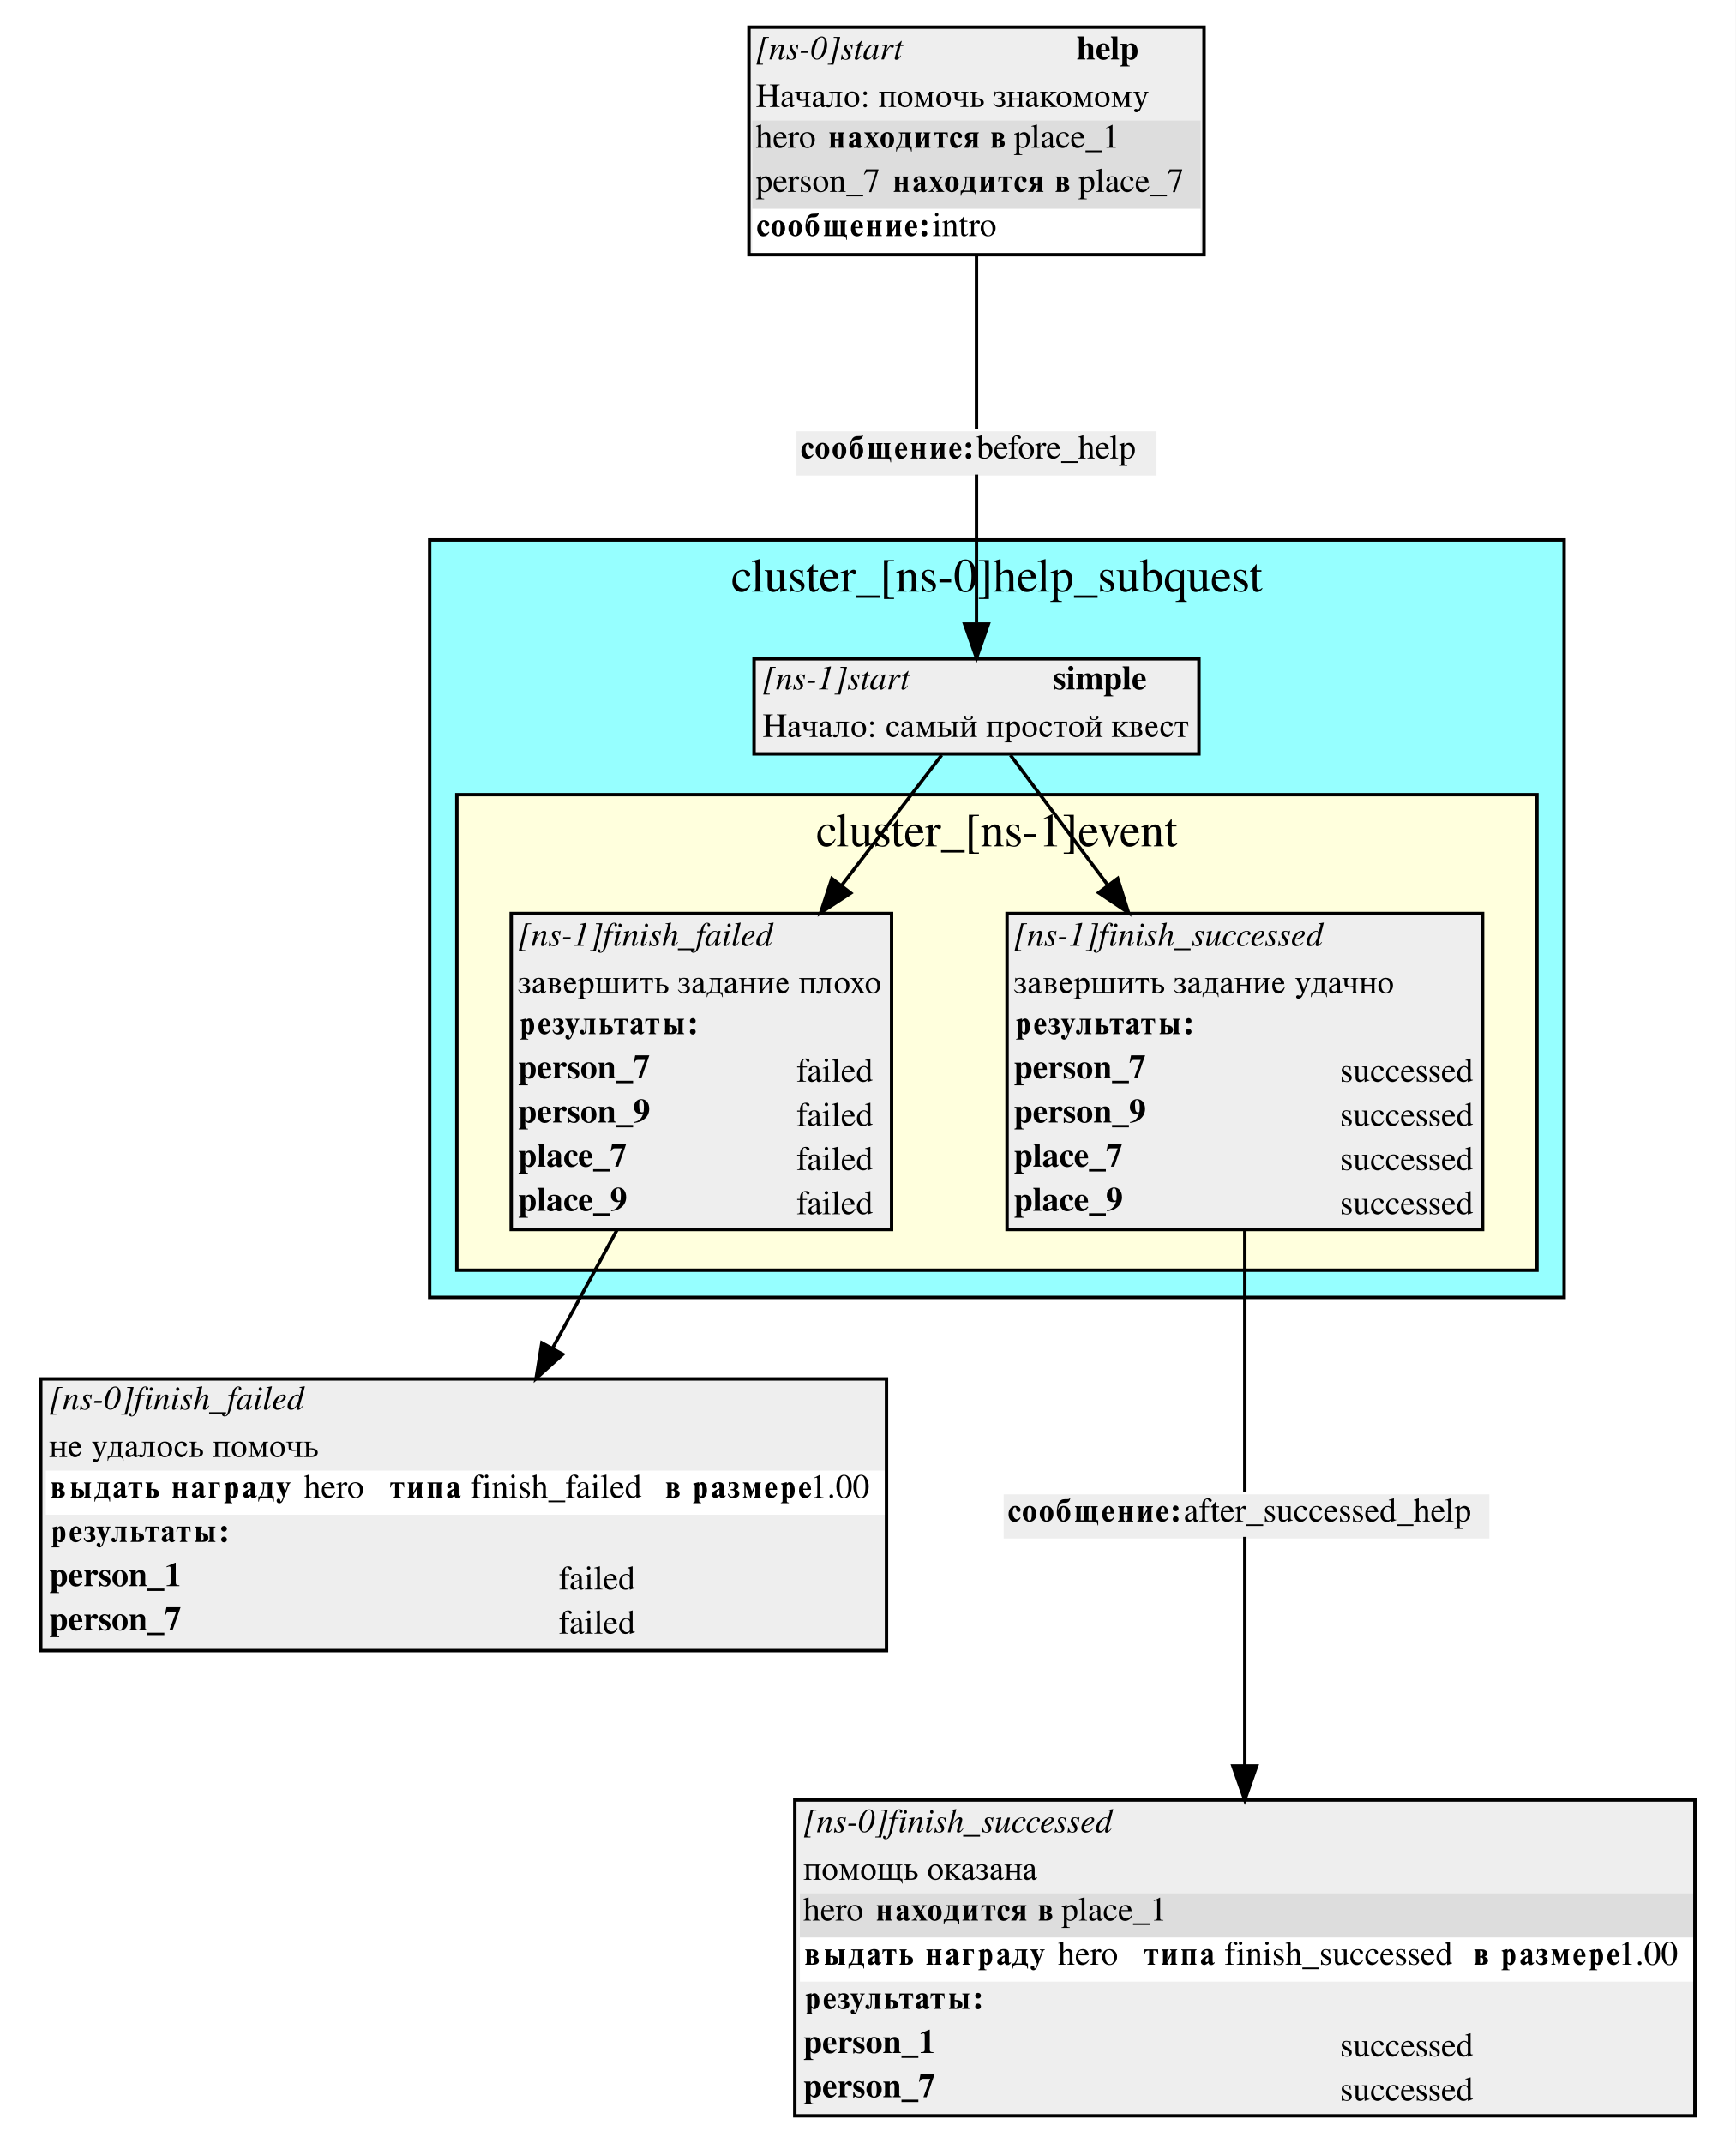
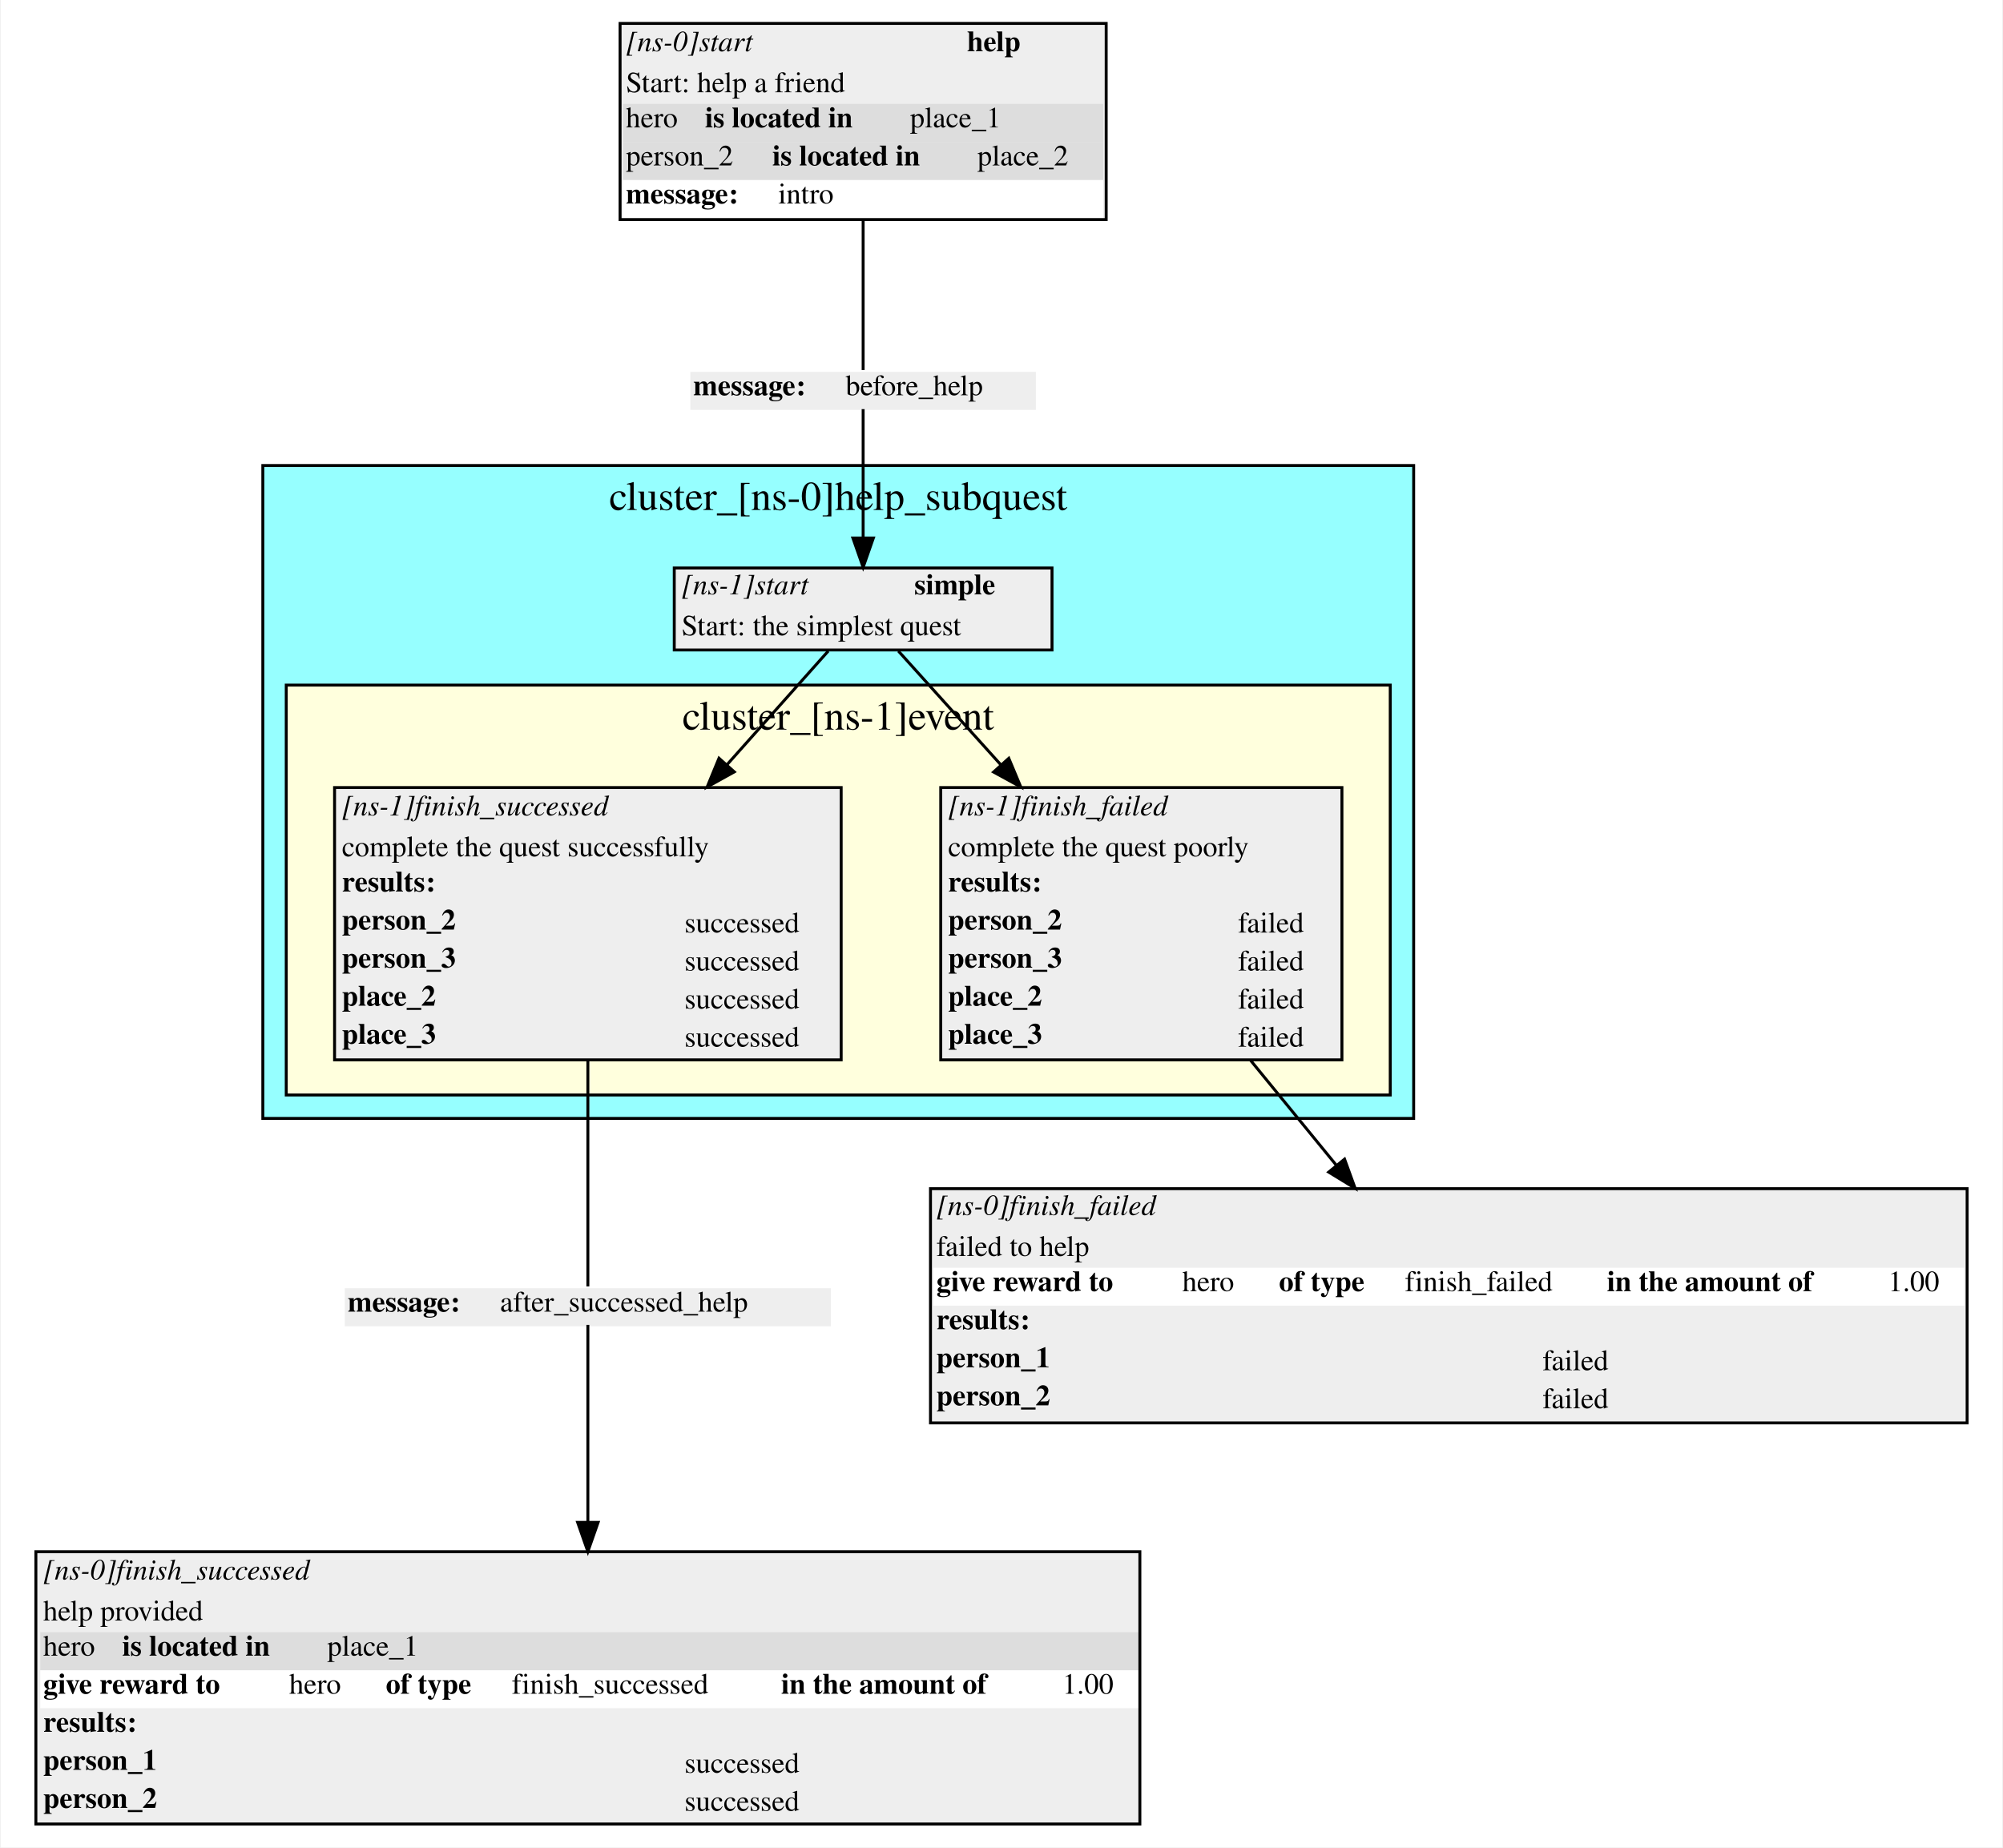
- <svg xmlns="http://www.w3.org/2000/svg" width="511pt" height="631pt" viewBox="0.00 0.00 511.00 631.00">
+ <svg xmlns="http://www.w3.org/2000/svg" width="684pt" height="631pt" viewBox="0.00 0.00 683.50 631.00">
  <g id="graph0" class="graph" transform="scale(1 1) rotate(0) translate(4 627)">
-     <polygon fill="white" stroke="none" points="-4,4 -4,-627 507,-627 507,4 -4,4" />
+     <polygon fill="white" stroke="transparent" points="-4,4 -4,-627 679.5,-627 679.5,4 -4,4" />
    <g id="clust1" class="cluster">
-       <polygon fill="#96ffff" stroke="black" points="122.5,-245 122.5,-468 456.5,-468 456.5,-245 122.5,-245" />
-       <text text-anchor="middle" x="289.5" y="-452.8" font-family="Times,serif" font-size="14.00">cluster_[ns-0]help_subquest</text>
+       <polygon fill="#96ffff" stroke="black" points="85.5,-245 85.5,-468 478.5,-468 478.5,-245 85.5,-245" />
+       <text text-anchor="middle" x="282" y="-452.8" font-family="Times,serif" font-size="14.00">cluster_[ns-0]help_subquest</text>
    </g>
    <g id="clust2" class="cluster">
-       <polygon fill="#ffffdd" stroke="black" points="130.5,-253 130.5,-393 448.5,-393 448.5,-253 130.5,-253" />
-       <text text-anchor="middle" x="289.5" y="-377.8" font-family="Times,serif" font-size="14.00">cluster_[ns-1]event</text>
+       <polygon fill="#ffffdd" stroke="black" points="93.5,-253 93.5,-393 470.5,-393 470.5,-253 93.5,-253" />
+       <text text-anchor="middle" x="282" y="-377.8" font-family="Times,serif" font-size="14.00">cluster_[ns-1]event</text>
    </g>
    <g id="node1" class="node">
-       <polygon fill="#eeeeee" stroke="none" points="218,-405 218,-433 349,-433 349,-405 218,-405" />
-       <text text-anchor="start" x="220.5" y="-424" font-family="Times,serif" font-style="italic" font-size="10.00">[ns-1]start</text>
-       <text text-anchor="start" x="306" y="-424" font-family="Times,serif" font-weight="bold" font-size="10.00">simple</text>
-       <text text-anchor="start" x="220.5" y="-410" font-family="Times,serif" font-size="10.00">Начало: самый простой квест</text>
-       <polygon fill="none" stroke="black" points="218,-405 218,-433 349,-433 349,-405 218,-405" />
+       <polygon fill="#eeeeee" stroke="transparent" points="226,-405 226,-433 355,-433 355,-405 226,-405" />
+       <text text-anchor="start" x="228.5" y="-424" font-family="Times,serif" font-style="italic" font-size="10.00">[ns-1]start</text>
+       <text text-anchor="start" x="308" y="-424" font-family="Times,serif" font-weight="bold" font-size="10.00">simple</text>
+       <text text-anchor="start" x="228.5" y="-410" font-family="Times,serif" font-size="10.00">Start: the simplest quest</text>
+       <polygon fill="none" stroke="black" points="226,-405 226,-433 355,-433 355,-405 226,-405" />
+     </g>
+     <g id="node3" class="node">
+       <polygon fill="#eeeeee" stroke="transparent" points="110,-265 110,-358 283,-358 283,-265 110,-265" />
+       <text text-anchor="start" x="112.5" y="-348.5" font-family="Times,serif" font-style="italic" font-size="10.00">[ns-1]finish_successed</text>
+       <text text-anchor="start" x="112.5" y="-334.5" font-family="Times,serif" font-size="10.00">complete the quest successfully</text>
+       <polygon fill="#eeeeee" stroke="transparent" points="111.5,-317.5 111.5,-330.5 282.5,-330.5 282.5,-317.5 111.5,-317.5" />
+       <text text-anchor="start" x="112.5" y="-322.5" font-family="Times,serif" font-weight="bold" font-size="10.00">results:</text>
+       <text text-anchor="start" x="112.5" y="-309.5" font-family="Times,serif" font-weight="bold" font-size="10.00">person_2</text>
+       <text text-anchor="start" x="229.5" y="-308.5" font-family="Times,serif" font-size="10.00">successed</text>
+       <text text-anchor="start" x="112.5" y="-296.5" font-family="Times,serif" font-weight="bold" font-size="10.00">person_3</text>
+       <text text-anchor="start" x="229.5" y="-295.5" font-family="Times,serif" font-size="10.00">successed</text>
+       <text text-anchor="start" x="112.5" y="-283.5" font-family="Times,serif" font-weight="bold" font-size="10.00">place_2</text>
+       <text text-anchor="start" x="229.5" y="-282.5" font-family="Times,serif" font-size="10.00">successed</text>
+       <text text-anchor="start" x="112.5" y="-270.5" font-family="Times,serif" font-weight="bold" font-size="10.00">place_3</text>
+       <text text-anchor="start" x="229.5" y="-269.5" font-family="Times,serif" font-size="10.00">successed</text>
+       <polygon fill="none" stroke="black" points="110,-265 110,-358 283,-358 283,-265 110,-265" />
+     </g>
+     <g id="edge1" class="edge">
+       <path fill="none" stroke="black" d="M278.59,-404.64C269.68,-394.63 256.84,-380.22 243.96,-365.76" />
+       <polygon fill="black" stroke="black" points="246.5,-363.36 237.24,-358.22 241.28,-368.02 246.5,-363.36" />
+     </g>
+     <g id="node5" class="node">
+       <polygon fill="#eeeeee" stroke="transparent" points="317,-265 317,-358 454,-358 454,-265 317,-265" />
+       <text text-anchor="start" x="319.5" y="-348.5" font-family="Times,serif" font-style="italic" font-size="10.00">[ns-1]finish_failed</text>
+       <text text-anchor="start" x="319.5" y="-334.5" font-family="Times,serif" font-size="10.00">complete the quest poorly</text>
+       <polygon fill="#eeeeee" stroke="transparent" points="318.5,-317.5 318.5,-330.5 453.5,-330.5 453.5,-317.5 318.5,-317.5" />
+       <text text-anchor="start" x="319.5" y="-322.5" font-family="Times,serif" font-weight="bold" font-size="10.00">results:</text>
+       <text text-anchor="start" x="319.5" y="-309.5" font-family="Times,serif" font-weight="bold" font-size="10.00">person_2</text>
+       <text text-anchor="start" x="418.5" y="-308.5" font-family="Times,serif" font-size="10.00">failed</text>
+       <text text-anchor="start" x="319.5" y="-296.5" font-family="Times,serif" font-weight="bold" font-size="10.00">person_3</text>
+       <text text-anchor="start" x="418.5" y="-295.5" font-family="Times,serif" font-size="10.00">failed</text>
+       <text text-anchor="start" x="319.5" y="-283.5" font-family="Times,serif" font-weight="bold" font-size="10.00">place_2</text>
+       <text text-anchor="start" x="418.5" y="-282.5" font-family="Times,serif" font-size="10.00">failed</text>
+       <text text-anchor="start" x="319.5" y="-270.5" font-family="Times,serif" font-weight="bold" font-size="10.00">place_3</text>
+       <text text-anchor="start" x="418.5" y="-269.5" font-family="Times,serif" font-size="10.00">failed</text>
+       <polygon fill="none" stroke="black" points="317,-265 317,-358 454,-358 454,-265 317,-265" />
+     </g>
+     <g id="edge4" class="edge">
+       <path fill="none" stroke="black" d="M302.53,-404.64C311.55,-394.63 324.52,-380.22 337.54,-365.76" />
+       <polygon fill="black" stroke="black" points="340.24,-368 344.33,-358.22 335.04,-363.31 340.24,-368" />
+     </g>
+     <g id="node2" class="node">
+       <polygon fill="#eeeeee" stroke="transparent" points="8,-4 8,-97 385,-97 385,-4 8,-4" />
+       <text text-anchor="start" x="10.5" y="-87.5" font-family="Times,serif" font-style="italic" font-size="10.00">[ns-0]finish_successed</text>
+       <text text-anchor="start" x="10.5" y="-73.5" font-family="Times,serif" font-size="10.00">help provided</text>
+       <polygon fill="#dddddd" stroke="transparent" points="9.5,-56.5 9.5,-69.5 384.5,-69.5 384.5,-56.5 9.5,-56.5" />
+       <text text-anchor="start" x="10.5" y="-61.5" font-family="Times,serif" font-size="10.00">hero </text>
+       <text text-anchor="start" x="37.5" y="-61.5" font-family="Times,serif" font-weight="bold" font-size="10.00">is located in</text>
+       <text text-anchor="start" x="107.5" y="-61.5" font-family="Times,serif" font-size="10.00"> place_1</text>
+       <polygon fill="#ffffff" stroke="transparent" points="9.5,-43.5 9.5,-56.5 384.5,-56.5 384.5,-43.5 9.5,-43.5" />
+       <text text-anchor="start" x="10.5" y="-48.5" font-family="Times,serif" font-weight="bold" font-size="10.00">give reward to </text>
+       <text text-anchor="start" x="94.5" y="-48.5" font-family="Times,serif" font-size="10.00">  hero </text>
+       <text text-anchor="start" x="127.5" y="-48.5" font-family="Times,serif" font-weight="bold" font-size="10.00">of type </text>
+       <text text-anchor="start" x="170.5" y="-48.5" font-family="Times,serif" font-size="10.00"> finish_successed </text>
+       <text text-anchor="start" x="262.5" y="-48.5" font-family="Times,serif" font-weight="bold" font-size="10.00">in the amount of</text>
+       <text text-anchor="start" x="358.5" y="-48.5" font-family="Times,serif" font-size="10.00"> 1.00</text>
+       <polygon fill="#eeeeee" stroke="transparent" points="9.5,-30.5 9.5,-43.5 384.5,-43.5 384.5,-30.5 9.5,-30.5" />
+       <text text-anchor="start" x="10.5" y="-35.5" font-family="Times,serif" font-weight="bold" font-size="10.00">results:</text>
+       <text text-anchor="start" x="10.5" y="-22.5" font-family="Times,serif" font-weight="bold" font-size="10.00">person_1</text>
+       <text text-anchor="start" x="229.5" y="-21.5" font-family="Times,serif" font-size="10.00">successed</text>
+       <text text-anchor="start" x="10.5" y="-9.5" font-family="Times,serif" font-weight="bold" font-size="10.00">person_2</text>
+       <text text-anchor="start" x="229.5" y="-8.5" font-family="Times,serif" font-size="10.00">successed</text>
+       <polygon fill="none" stroke="black" points="8,-4 8,-97 385,-97 385,-4 8,-4" />
+     </g>
+     <g id="node8" class="node">
+       <polygon fill="#eeeeee" stroke="transparent" points="113.5,-174 113.5,-187 279.5,-187 279.5,-174 113.5,-174" />
+       <text text-anchor="start" x="114.5" y="-179" font-family="Times,serif" font-weight="bold" font-size="10.00">message:</text>
+       <text text-anchor="start" x="166.5" y="-179" font-family="Times,serif" font-size="10.00"> after_successed_help</text>
+     </g>
+     <g id="edge5" class="edge">
+       <path fill="none" stroke="black" d="M196.5,-264.83C196.5,-235.69 196.5,-200.96 196.5,-187.61" />
    </g>
    <g id="node4" class="node">
-       <polygon fill="#eeeeee" stroke="none" points="146.5,-265 146.5,-358 258.5,-358 258.5,-265 146.5,-265" />
-       <text text-anchor="start" x="148.5" y="-348.5" font-family="Times,serif" font-style="italic" font-size="10.00">[ns-1]finish_failed</text>
-       <text text-anchor="start" x="148.5" y="-334.5" font-family="Times,serif" font-size="10.00">завершить задание плохо</text>
-       <polygon fill="#eeeeee" stroke="none" points="147.5,-317.5 147.5,-330.5 257.5,-330.5 257.5,-317.5 147.5,-317.5" />
-       <text text-anchor="start" x="148.5" y="-322.5" font-family="Times,serif" font-weight="bold" font-size="10.00">результаты:</text>
-       <text text-anchor="start" x="148.5" y="-309.5" font-family="Times,serif" font-weight="bold" font-size="10.00">person_7</text>
-       <text text-anchor="start" x="230.5" y="-308.5" font-family="Times,serif" font-size="10.00">failed</text>
-       <text text-anchor="start" x="148.5" y="-296.5" font-family="Times,serif" font-weight="bold" font-size="10.00">person_9</text>
-       <text text-anchor="start" x="230.5" y="-295.5" font-family="Times,serif" font-size="10.00">failed</text>
-       <text text-anchor="start" x="148.5" y="-283.5" font-family="Times,serif" font-weight="bold" font-size="10.00">place_7</text>
-       <text text-anchor="start" x="230.5" y="-282.5" font-family="Times,serif" font-size="10.00">failed</text>
-       <text text-anchor="start" x="148.5" y="-270.5" font-family="Times,serif" font-weight="bold" font-size="10.00">place_9</text>
-       <text text-anchor="start" x="230.5" y="-269.5" font-family="Times,serif" font-size="10.00">failed</text>
-       <polygon fill="none" stroke="black" points="146.5,-265 146.5,-358 258.5,-358 258.5,-265 146.5,-265" />
+       <polygon fill="#eeeeee" stroke="transparent" points="207.5,-552 207.5,-619 373.5,-619 373.5,-552 207.5,-552" />
+       <text text-anchor="start" x="209.5" y="-609.5" font-family="Times,serif" font-style="italic" font-size="10.00">[ns-0]start</text>
+       <text text-anchor="start" x="326" y="-609.5" font-family="Times,serif" font-weight="bold" font-size="10.00">help</text>
+       <text text-anchor="start" x="209.5" y="-595.5" font-family="Times,serif" font-size="10.00">Start: help a friend</text>
+       <polygon fill="#dddddd" stroke="transparent" points="208.5,-578.5 208.5,-591.5 372.5,-591.5 372.5,-578.5 208.5,-578.5" />
+       <text text-anchor="start" x="209.5" y="-583.5" font-family="Times,serif" font-size="10.00">hero </text>
+       <text text-anchor="start" x="236.5" y="-583.5" font-family="Times,serif" font-weight="bold" font-size="10.00">is located in</text>
+       <text text-anchor="start" x="306.5" y="-583.5" font-family="Times,serif" font-size="10.00"> place_1</text>
+       <polygon fill="#dddddd" stroke="transparent" points="208.5,-565.5 208.5,-578.5 372.5,-578.5 372.5,-565.5 208.5,-565.5" />
+       <text text-anchor="start" x="209.5" y="-570.5" font-family="Times,serif" font-size="10.00">person_2 </text>
+       <text text-anchor="start" x="259.5" y="-570.5" font-family="Times,serif" font-weight="bold" font-size="10.00">is located in</text>
+       <text text-anchor="start" x="329.5" y="-570.5" font-family="Times,serif" font-size="10.00"> place_2</text>
+       <polygon fill="#ffffff" stroke="transparent" points="208.5,-552.5 208.5,-565.5 372.5,-565.5 372.5,-552.5 208.5,-552.5" />
+       <text text-anchor="start" x="209.5" y="-557.5" font-family="Times,serif" font-weight="bold" font-size="10.00">message:</text>
+       <text text-anchor="start" x="261.5" y="-557.5" font-family="Times,serif" font-size="10.00"> intro</text>
+       <polygon fill="none" stroke="black" points="207.5,-552 207.5,-619 373.5,-619 373.5,-552 207.5,-552" />
+     </g>
+     <g id="node7" class="node">
+       <polygon fill="#eeeeee" stroke="transparent" points="231.5,-487 231.5,-500 349.5,-500 349.5,-487 231.5,-487" />
+       <text text-anchor="start" x="232.5" y="-492" font-family="Times,serif" font-weight="bold" font-size="10.00">message:</text>
+       <text text-anchor="start" x="284.5" y="-492" font-family="Times,serif" font-size="10.00"> before_help</text>
+     </g>
+     <g id="edge2" class="edge">
+       <path fill="none" stroke="black" d="M290.5,-551.94C290.5,-532.94 290.5,-510.78 290.5,-500.61" />
+     </g>
+     <g id="node6" class="node">
+       <polygon fill="#eeeeee" stroke="transparent" points="313.5,-141 313.5,-221 667.5,-221 667.5,-141 313.5,-141" />
+       <text text-anchor="start" x="315.5" y="-212" font-family="Times,serif" font-style="italic" font-size="10.00">[ns-0]finish_failed</text>
+       <text text-anchor="start" x="315.5" y="-198" font-family="Times,serif" font-size="10.00">failed to help</text>
+       <polygon fill="#ffffff" stroke="transparent" points="314.5,-181 314.5,-194 666.5,-194 666.5,-181 314.5,-181" />
+       <text text-anchor="start" x="315.5" y="-186" font-family="Times,serif" font-weight="bold" font-size="10.00">give reward to </text>
+       <text text-anchor="start" x="399.5" y="-186" font-family="Times,serif" font-size="10.00">  hero </text>
+       <text text-anchor="start" x="432.5" y="-186" font-family="Times,serif" font-weight="bold" font-size="10.00">of type </text>
+       <text text-anchor="start" x="475.5" y="-186" font-family="Times,serif" font-size="10.00"> finish_failed </text>
+       <text text-anchor="start" x="544.5" y="-186" font-family="Times,serif" font-weight="bold" font-size="10.00">in the amount of</text>
+       <text text-anchor="start" x="640.5" y="-186" font-family="Times,serif" font-size="10.00"> 1.00</text>
+       <polygon fill="#eeeeee" stroke="transparent" points="314.5,-168 314.5,-181 666.5,-181 666.5,-168 314.5,-168" />
+       <text text-anchor="start" x="315.5" y="-173" font-family="Times,serif" font-weight="bold" font-size="10.00">results:</text>
+       <text text-anchor="start" x="315.5" y="-160" font-family="Times,serif" font-weight="bold" font-size="10.00">person_1</text>
+       <text text-anchor="start" x="522.5" y="-159" font-family="Times,serif" font-size="10.00">failed</text>
+       <text text-anchor="start" x="315.5" y="-147" font-family="Times,serif" font-weight="bold" font-size="10.00">person_2</text>
+       <text text-anchor="start" x="522.5" y="-146" font-family="Times,serif" font-size="10.00">failed</text>
+       <polygon fill="none" stroke="black" points="313.5,-141 313.5,-221 667.5,-221 667.5,-141 313.5,-141" />
+     </g>
+     <g id="edge7" class="edge">
+       <path fill="none" stroke="black" d="M422.81,-264.83C432.3,-253.23 442.5,-240.74 452.04,-229.07" />
+       <polygon fill="black" stroke="black" points="454.9,-231.09 458.52,-221.13 449.48,-226.66 454.9,-231.09" />
    </g>
    <g id="edge3" class="edge">
-       <path fill="none" stroke="black" d="M273.241,-404.638C265.627,-394.72 254.698,-380.486 243.701,-366.163" />
-       <polygon fill="black" stroke="black" points="246.471,-364.023 237.604,-358.223 240.918,-368.286 246.471,-364.023" />
-     </g>
-     <g id="node5" class="node">
-       <polygon fill="#eeeeee" stroke="none" points="292.5,-265 292.5,-358 432.5,-358 432.5,-265 292.5,-265" />
-       <text text-anchor="start" x="294.5" y="-348.5" font-family="Times,serif" font-style="italic" font-size="10.00">[ns-1]finish_successed</text>
-       <text text-anchor="start" x="294.5" y="-334.5" font-family="Times,serif" font-size="10.00">завершить задание удачно</text>
-       <polygon fill="#eeeeee" stroke="none" points="293.5,-317.5 293.5,-330.5 431.5,-330.5 431.5,-317.5 293.5,-317.5" />
-       <text text-anchor="start" x="294.5" y="-322.5" font-family="Times,serif" font-weight="bold" font-size="10.00">результаты:</text>
-       <text text-anchor="start" x="294.5" y="-309.5" font-family="Times,serif" font-weight="bold" font-size="10.00">person_7</text>
-       <text text-anchor="start" x="390.5" y="-308.5" font-family="Times,serif" font-size="10.00">successed</text>
-       <text text-anchor="start" x="294.5" y="-296.5" font-family="Times,serif" font-weight="bold" font-size="10.00">person_9</text>
-       <text text-anchor="start" x="390.5" y="-295.5" font-family="Times,serif" font-size="10.00">successed</text>
-       <text text-anchor="start" x="294.5" y="-283.5" font-family="Times,serif" font-weight="bold" font-size="10.00">place_7</text>
-       <text text-anchor="start" x="390.5" y="-282.5" font-family="Times,serif" font-size="10.00">successed</text>
-       <text text-anchor="start" x="294.5" y="-270.5" font-family="Times,serif" font-weight="bold" font-size="10.00">place_9</text>
-       <text text-anchor="start" x="390.5" y="-269.5" font-family="Times,serif" font-size="10.00">successed</text>
-       <polygon fill="none" stroke="black" points="292.5,-265 292.5,-358 432.5,-358 432.5,-265 292.5,-265" />
+       <path fill="none" stroke="black" d="M290.5,-487.27C290.5,-477.97 290.5,-459.06 290.5,-443.65" />
+       <polygon fill="black" stroke="black" points="294,-443.24 290.5,-433.24 287,-443.24 294,-443.24" />
    </g>
    <g id="edge6" class="edge">
-       <path fill="none" stroke="black" d="M293.505,-404.638C300.863,-394.812 311.394,-380.75 322.019,-366.56" />
-       <polygon fill="black" stroke="black" points="325.07,-368.325 328.262,-358.223 319.467,-364.129 325.07,-368.325" />
-     </g>
-     <g id="node2" class="node">
-       <polygon fill="#eeeeee" stroke="none" points="216.5,-552 216.5,-619 350.5,-619 350.5,-552 216.5,-552" />
-       <text text-anchor="start" x="218.5" y="-609.5" font-family="Times,serif" font-style="italic" font-size="10.00">[ns-0]start</text>
-       <text text-anchor="start" x="313" y="-609.5" font-family="Times,serif" font-weight="bold" font-size="10.00">help</text>
-       <text text-anchor="start" x="218.5" y="-595.5" font-family="Times,serif" font-size="10.00">Начало: помочь знакомому</text>
-       <polygon fill="#dddddd" stroke="none" points="217.5,-578.5 217.5,-591.5 349.5,-591.5 349.5,-578.5 217.5,-578.5" />
-       <text text-anchor="start" x="218.5" y="-583.5" font-family="Times,serif" font-size="10.00">hero </text>
-       <text text-anchor="start" x="239.5" y="-583.5" font-family="Times,serif" font-weight="bold" font-size="10.00">находится в</text>
-       <text text-anchor="start" x="294.5" y="-583.5" font-family="Times,serif" font-size="10.00"> place_1</text>
-       <polygon fill="#dddddd" stroke="none" points="217.5,-565.5 217.5,-578.5 349.5,-578.5 349.5,-565.5 217.5,-565.5" />
-       <text text-anchor="start" x="218.5" y="-570.5" font-family="Times,serif" font-size="10.00">person_7 </text>
-       <text text-anchor="start" x="258.5" y="-570.5" font-family="Times,serif" font-weight="bold" font-size="10.00">находится в</text>
-       <text text-anchor="start" x="313.5" y="-570.5" font-family="Times,serif" font-size="10.00"> place_7</text>
-       <polygon fill="#ffffff" stroke="none" points="217.5,-552.5 217.5,-565.5 349.5,-565.5 349.5,-552.5 217.5,-552.5" />
-       <text text-anchor="start" x="218.5" y="-557.5" font-family="Times,serif" font-weight="bold" font-size="10.00">сообщение:</text>
-       <text text-anchor="start" x="270.5" y="-557.5" font-family="Times,serif" font-size="10.00"> intro</text>
-       <polygon fill="none" stroke="black" points="216.5,-552 216.5,-619 350.5,-619 350.5,-552 216.5,-552" />
-     </g>
-     <g id="node7" class="node">
-       <polygon fill="#eeeeee" stroke="none" points="230.5,-487 230.5,-500 336.5,-500 336.5,-487 230.5,-487" />
-       <text text-anchor="start" x="231.5" y="-492" font-family="Times,serif" font-weight="bold" font-size="10.00">сообщение:</text>
-       <text text-anchor="start" x="283.5" y="-492" font-family="Times,serif" font-size="10.00"> before_help</text>
-     </g>
-     <g id="edge1" class="edge">
-       <path fill="none" stroke="black" d="M283.5,-551.935C283.5,-532.942 283.5,-510.78 283.5,-500.615" />
-     </g>
-     <g id="node3" class="node">
-       <polygon fill="#eeeeee" stroke="none" points="8,-141 8,-221 257,-221 257,-141 8,-141" />
-       <text text-anchor="start" x="10.5" y="-212" font-family="Times,serif" font-style="italic" font-size="10.00">[ns-0]finish_failed</text>
-       <text text-anchor="start" x="10.5" y="-198" font-family="Times,serif" font-size="10.00">не удалось помочь</text>
-       <polygon fill="#ffffff" stroke="none" points="9.5,-181 9.5,-194 256.5,-194 256.5,-181 9.5,-181" />
-       <text text-anchor="start" x="10.5" y="-186" font-family="Times,serif" font-weight="bold" font-size="10.00">выдать награду </text>
-       <text text-anchor="start" x="85.5" y="-186" font-family="Times,serif" font-size="10.00">  hero </text>
-       <text text-anchor="start" x="110.5" y="-186" font-family="Times,serif" font-weight="bold" font-size="10.00">типа </text>
-       <text text-anchor="start" x="134.5" y="-186" font-family="Times,serif" font-size="10.00"> finish_failed </text>
-       <text text-anchor="start" x="191.5" y="-186" font-family="Times,serif" font-weight="bold" font-size="10.00">в размере</text>
-       <text text-anchor="start" x="234.5" y="-186" font-family="Times,serif" font-size="10.00"> 1.00</text>
-       <polygon fill="#eeeeee" stroke="none" points="9.5,-168 9.5,-181 256.5,-181 256.5,-168 9.5,-168" />
-       <text text-anchor="start" x="10.5" y="-173" font-family="Times,serif" font-weight="bold" font-size="10.00">результаты:</text>
-       <text text-anchor="start" x="10.5" y="-160" font-family="Times,serif" font-weight="bold" font-size="10.00">person_1</text>
-       <text text-anchor="start" x="160.5" y="-159" font-family="Times,serif" font-size="10.00">failed</text>
-       <text text-anchor="start" x="10.5" y="-147" font-family="Times,serif" font-weight="bold" font-size="10.00">person_7</text>
-       <text text-anchor="start" x="160.5" y="-146" font-family="Times,serif" font-size="10.00">failed</text>
-       <polygon fill="none" stroke="black" points="8,-141 8,-221 257,-221 257,-141 8,-141" />
-     </g>
-     <g id="edge7" class="edge">
-       <path fill="none" stroke="black" d="M177.624,-264.834C171.484,-253.563 164.89,-241.458 158.69,-230.077" />
-       <polygon fill="black" stroke="black" points="161.676,-228.242 153.819,-221.135 155.529,-231.591 161.676,-228.242" />
-     </g>
-     <g id="node8" class="node">
-       <polygon fill="#eeeeee" stroke="none" points="291.5,-174 291.5,-187 434.5,-187 434.5,-174 291.5,-174" />
-       <text text-anchor="start" x="292.5" y="-179" font-family="Times,serif" font-weight="bold" font-size="10.00">сообщение:</text>
-       <text text-anchor="start" x="344.5" y="-179" font-family="Times,serif" font-size="10.00"> after_successed_help</text>
-     </g>
-     <g id="edge4" class="edge">
-       <path fill="none" stroke="black" d="M362.5,-264.834C362.5,-235.69 362.5,-200.965 362.5,-187.612" />
-     </g>
-     <g id="node6" class="node">
-       <polygon fill="#eeeeee" stroke="none" points="230,-4 230,-97 495,-97 495,-4 230,-4" />
-       <text text-anchor="start" x="232.5" y="-87.5" font-family="Times,serif" font-style="italic" font-size="10.00">[ns-0]finish_successed</text>
-       <text text-anchor="start" x="232.5" y="-73.5" font-family="Times,serif" font-size="10.00">помощь оказана</text>
-       <polygon fill="#dddddd" stroke="none" points="231.5,-56.5 231.5,-69.5 494.5,-69.5 494.5,-56.5 231.5,-56.5" />
-       <text text-anchor="start" x="232.5" y="-61.5" font-family="Times,serif" font-size="10.00">hero </text>
-       <text text-anchor="start" x="253.5" y="-61.5" font-family="Times,serif" font-weight="bold" font-size="10.00">находится в</text>
-       <text text-anchor="start" x="308.5" y="-61.5" font-family="Times,serif" font-size="10.00"> place_1</text>
-       <polygon fill="#ffffff" stroke="none" points="231.5,-43.5 231.5,-56.5 494.5,-56.5 494.5,-43.5 231.5,-43.5" />
-       <text text-anchor="start" x="232.5" y="-48.5" font-family="Times,serif" font-weight="bold" font-size="10.00">выдать награду </text>
-       <text text-anchor="start" x="307.5" y="-48.5" font-family="Times,serif" font-size="10.00">  hero </text>
-       <text text-anchor="start" x="332.5" y="-48.5" font-family="Times,serif" font-weight="bold" font-size="10.00">типа </text>
-       <text text-anchor="start" x="356.5" y="-48.5" font-family="Times,serif" font-size="10.00"> finish_successed </text>
-       <text text-anchor="start" x="429.5" y="-48.5" font-family="Times,serif" font-weight="bold" font-size="10.00">в размере</text>
-       <text text-anchor="start" x="472.5" y="-48.5" font-family="Times,serif" font-size="10.00"> 1.00</text>
-       <polygon fill="#eeeeee" stroke="none" points="231.5,-30.5 231.5,-43.5 494.5,-43.5 494.5,-30.5 231.5,-30.5" />
-       <text text-anchor="start" x="232.5" y="-35.5" font-family="Times,serif" font-weight="bold" font-size="10.00">результаты:</text>
-       <text text-anchor="start" x="232.5" y="-22.5" font-family="Times,serif" font-weight="bold" font-size="10.00">person_1</text>
-       <text text-anchor="start" x="390.5" y="-21.5" font-family="Times,serif" font-size="10.00">successed</text>
-       <text text-anchor="start" x="232.5" y="-9.5" font-family="Times,serif" font-weight="bold" font-size="10.00">person_7</text>
-       <text text-anchor="start" x="390.5" y="-8.5" font-family="Times,serif" font-size="10.00">successed</text>
-       <polygon fill="none" stroke="black" points="230,-4 230,-97 495,-97 495,-4 230,-4" />
-     </g>
-     <g id="edge2" class="edge">
-       <path fill="none" stroke="black" d="M283.5,-487.272C283.5,-477.968 283.5,-459.06 283.5,-443.654" />
-       <polygon fill="black" stroke="black" points="287,-443.241 283.5,-433.241 280,-443.241 287,-443.241" />
-     </g>
-     <g id="edge5" class="edge">
-       <path fill="none" stroke="black" d="M362.5,-174.479C362.5,-162.679 362.5,-133.899 362.5,-107.145" />
-       <polygon fill="black" stroke="black" points="366,-107.03 362.5,-97.03 359,-107.03 366,-107.03" />
+       <path fill="none" stroke="black" d="M196.5,-174.48C196.5,-162.68 196.5,-133.9 196.5,-107.15" />
+       <polygon fill="black" stroke="black" points="200,-107.03 196.5,-97.03 193,-107.03 200,-107.03" />
    </g>
  </g>
</svg>
